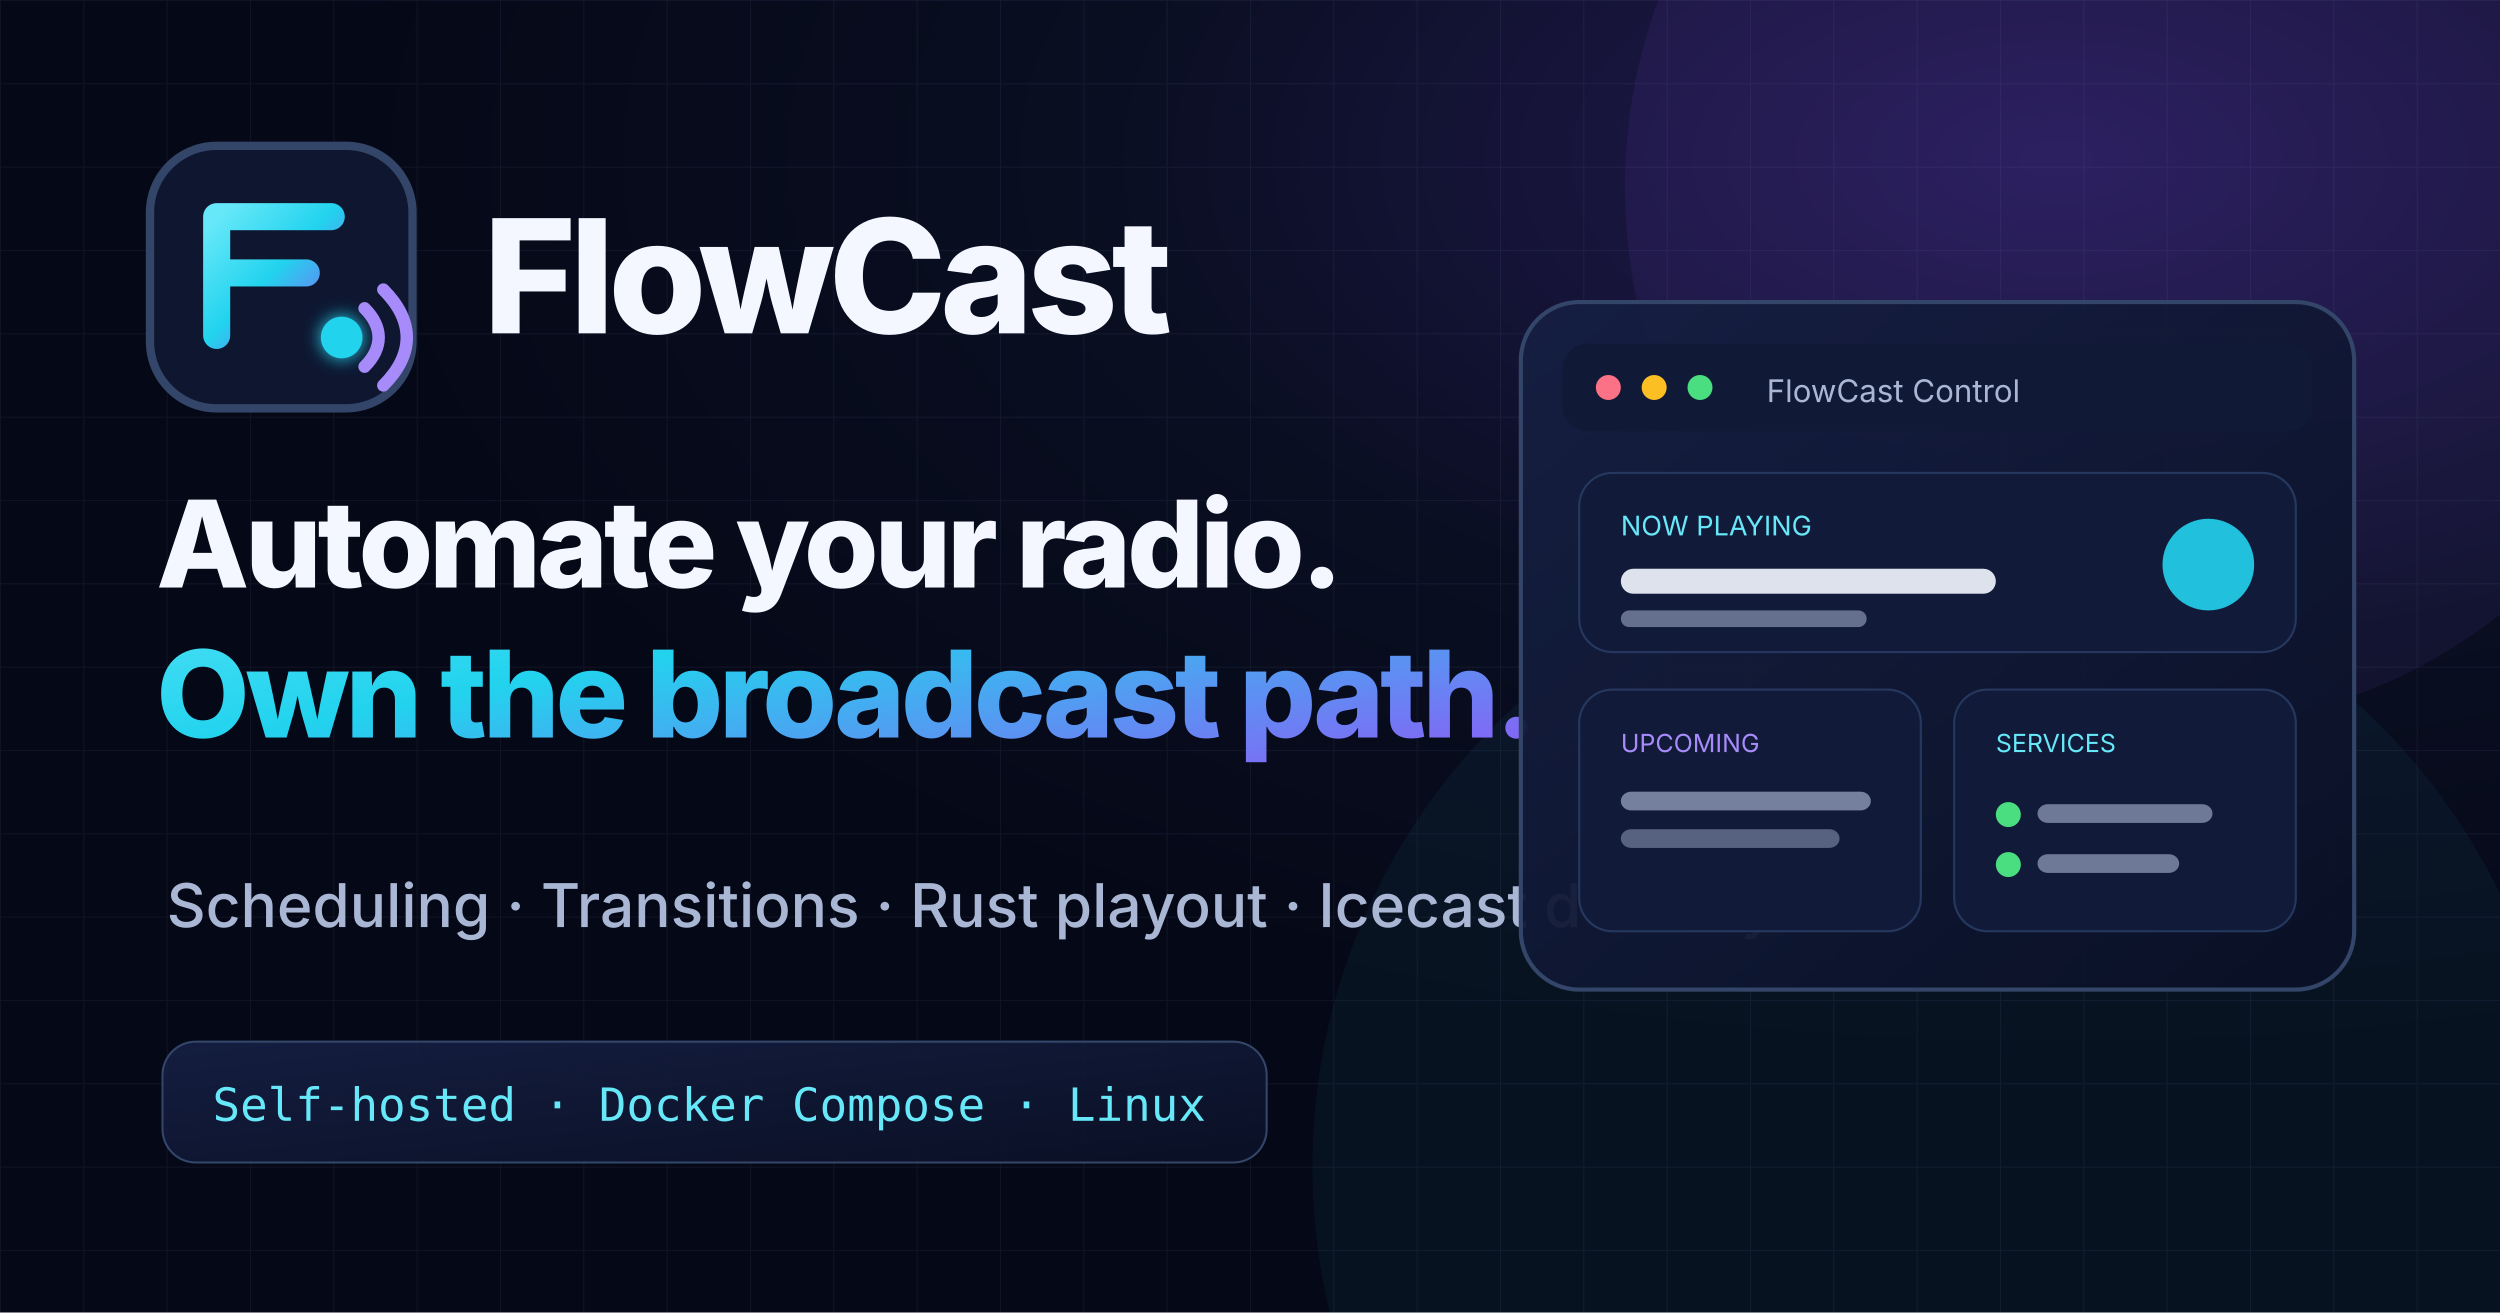
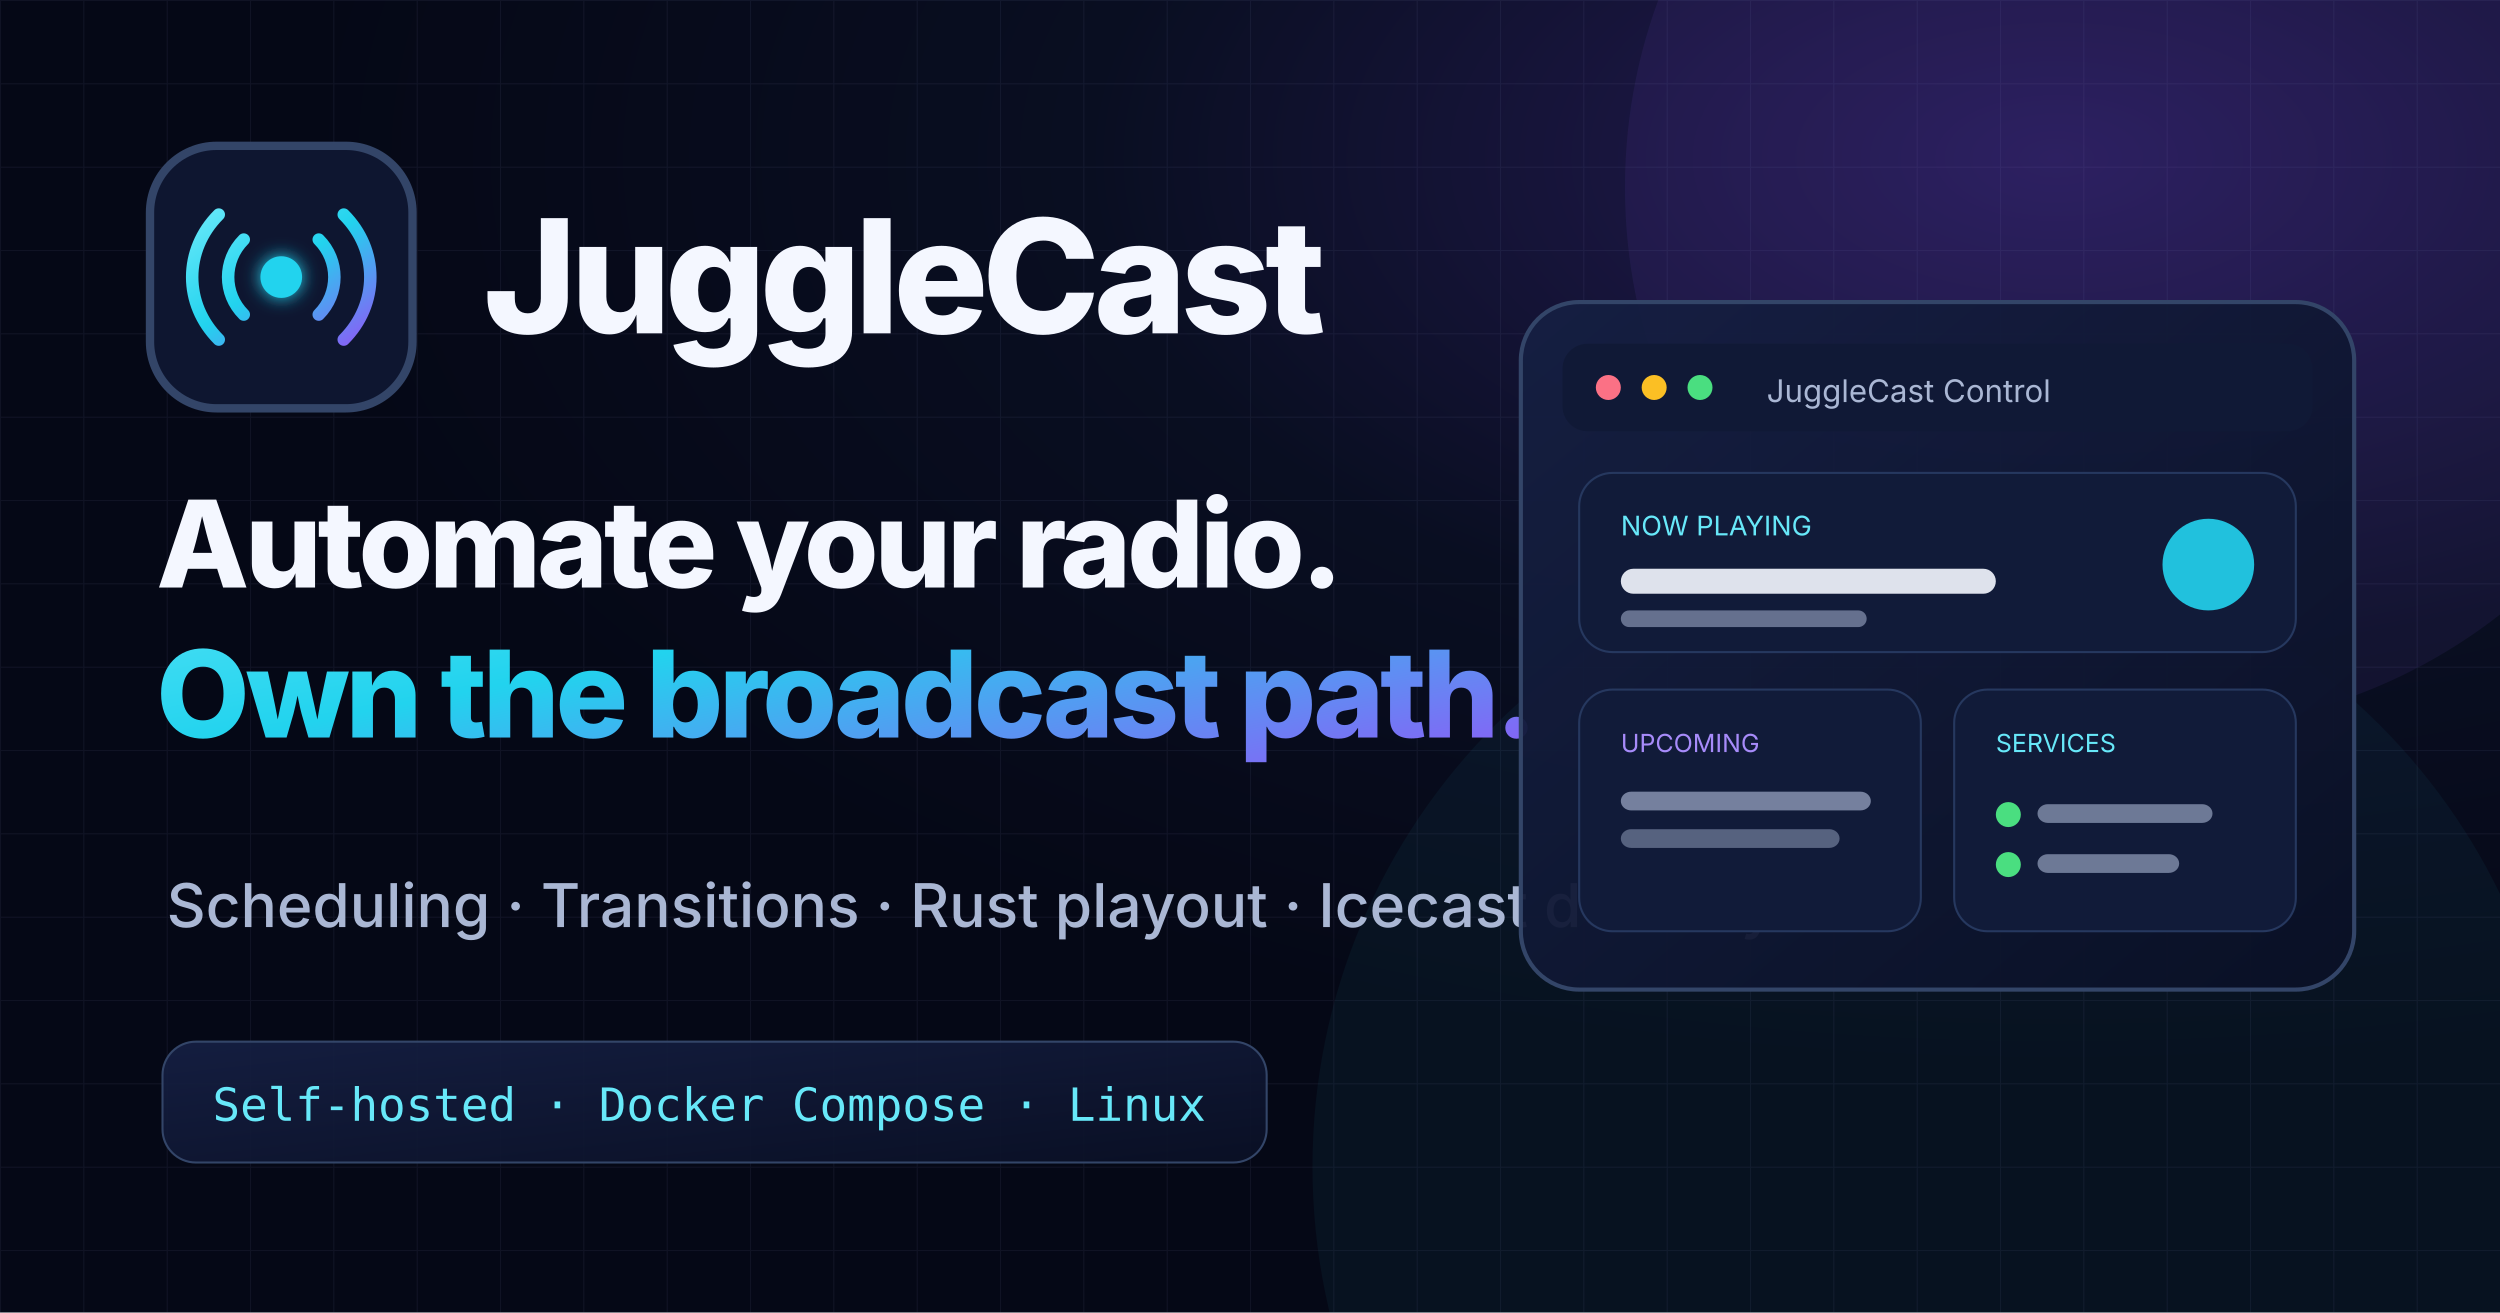
<svg xmlns="http://www.w3.org/2000/svg" width="1200" height="630" viewBox="0 0 1200 630" role="img" aria-labelledby="title desc">
  <defs>
    <linearGradient id="fc-gradient" x1="0" y1="0" x2="1" y2="1">
      <stop offset="0%" stop-color="#67E8F9" />
      <stop offset="48%" stop-color="#22D3EE" />
      <stop offset="100%" stop-color="#8B5CF6" />
    </linearGradient>
    <filter id="fc-glow" x="-50%" y="-50%" width="200%" height="200%">
      <feGaussianBlur stdDeviation="4" result="blur" />
      <feMerge>
        <feMergeNode in="blur" />
        <feMergeNode in="SourceGraphic" />
      </feMerge>
    </filter>
    <radialGradient id="bg-a" cx="82%" cy="12%" r="70%">
      <stop offset="0%" stop-color="#251B55" />
      <stop offset="55%" stop-color="#090E21" />
      <stop offset="100%" stop-color="#050816" />
    </radialGradient>
    <linearGradient id="panel" x1="0" y1="0" x2="1" y2="1">
      <stop stop-color="#151F42" stop-opacity=".95" />
      <stop offset="1" stop-color="#0A1025" stop-opacity=".95" />
    </linearGradient>
    <pattern id="grid" width="40" height="40" patternUnits="userSpaceOnUse">
      <path d="M40 0H0V40" fill="none" stroke="#8BA0CF" stroke-opacity=".08" stroke-width="1" />
    </pattern>
  </defs>
  <rect width="1200" height="630" fill="url(#bg-a)" />
  <rect width="1200" height="630" fill="url(#grid)" />
  <circle cx="1040" cy="90" r="260" fill="#8B5CF6" opacity=".08" />
  <circle cx="930" cy="560" r="300" fill="#22D3EE" opacity=".05" />
  <g transform="translate(72 70)">
    <rect x="0" y="0" width="126" height="126" rx="32" fill="#0E1630" stroke="#334568" stroke-width="4" />
-     <path d="M32 91V34h55M32 61h43" fill="none" stroke="url(#fc-gradient)" stroke-width="13" stroke-linecap="round" stroke-linejoin="round" />
-     <circle cx="92" cy="92" r="10" fill="#22D3EE" filter="url(#fc-glow)" />
-     <path d="M103 78c9 9 9 19 0 28M112 69c15 15 15 31 0 46" fill="none" stroke="#A78BFA" stroke-width="6" stroke-linecap="round" />
+     <circle cx="63" cy="63" r="10" fill="#22D3EE" filter="url(#fc-glow)" />
+     <path d="M45 45c-10 10-10 26 0 36M81 45c10 10 10 26 0 36M33 33c-17 17-17 43 0 60M93 33c17 17 17 43 0 60" fill="none" stroke="url(#fc-gradient)" stroke-width="6" stroke-linecap="round" />
  </g>
-   <text x="232" y="160" font-family="Inter,Segoe UI,Arial,sans-serif" font-size="76" font-weight="800" letter-spacing="-3" fill="#F4F7FF">FlowCast</text>
+   <text x="232" y="160" font-family="Inter,Segoe UI,Arial,sans-serif" font-size="76" font-weight="800" letter-spacing="-3" fill="#F4F7FF">JuggleCast</text>
  <text x="75" y="282" font-family="Inter,Segoe UI,Arial,sans-serif" font-size="58" font-weight="800" letter-spacing="-2" fill="#F4F7FF">
    <tspan x="75" dy="0">Automate your radio.</tspan>
    <tspan x="75" dy="72" fill="url(#fc-gradient)">Own the broadcast path.</tspan>
  </text>
  <text x="80" y="445" font-family="Inter,Segoe UI,Arial,sans-serif" font-size="29" font-weight="500" fill="#AAB7D4">
  Scheduling · Transitions · Rust playout · Icecast delivery
</text>
  <g transform="translate(78 500)">
    <rect width="530" height="58" rx="16" fill="url(#panel)" stroke="#334568" />
    <text x="24" y="38" font-family="ui-monospace,SFMono-Regular,Consolas,monospace" font-size="22" fill="#67E8F9">Self-hosted · Docker Compose · Linux</text>
  </g>
  <g transform="translate(730 145)">
    <rect width="400" height="330" rx="28" fill="url(#panel)" stroke="#334568" stroke-width="2" />
    <rect x="20" y="20" width="360" height="42" rx="12" fill="#101936" />
    <circle cx="42" cy="41" r="6" fill="#FB7185" />
    <circle cx="64" cy="41" r="6" fill="#FBBF24" />
    <circle cx="86" cy="41" r="6" fill="#4ADE80" />
-     <text x="118" y="48" font-family="Inter,Segoe UI,Arial,sans-serif" font-size="15" fill="#AAB7D4">FlowCast Control</text>
+     <text x="118" y="48" font-family="Inter,Segoe UI,Arial,sans-serif" font-size="15" fill="#AAB7D4">JuggleCast Control</text>
    <rect x="28" y="82" width="344" height="86" rx="16" fill="#111B39" stroke="#26385F" />
    <text x="48" y="112" font-family="Inter,Segoe UI,Arial,sans-serif" font-size="13" fill="#67E8F9">NOW PLAYING</text>
    <rect x="48" y="128" width="180" height="12" rx="6" fill="#F4F7FF" opacity=".9" />
    <rect x="48" y="148" width="118" height="8" rx="4" fill="#AAB7D4" opacity=".55" />
    <circle cx="330" cy="126" r="22" fill="#22D3EE" opacity=".9" />
    <rect x="28" y="186" width="164" height="116" rx="16" fill="#111B39" stroke="#26385F" />
    <rect x="208" y="186" width="164" height="116" rx="16" fill="#111B39" stroke="#26385F" />
    <text x="48" y="216" font-family="Inter,Segoe UI,Arial,sans-serif" font-size="12" fill="#A78BFA">UPCOMING</text>
    <text x="228" y="216" font-family="Inter,Segoe UI,Arial,sans-serif" font-size="12" fill="#67E8F9">SERVICES</text>
    <rect x="48" y="235" width="120" height="9" rx="5" fill="#AAB7D4" opacity=".65" />
    <rect x="48" y="253" width="105" height="9" rx="5" fill="#AAB7D4" opacity=".45" />
    <circle cx="234" cy="246" r="6" fill="#4ADE80" />
    <rect x="248" y="241" width="84" height="9" rx="5" fill="#AAB7D4" opacity=".6" />
    <circle cx="234" cy="270" r="6" fill="#4ADE80" />
    <rect x="248" y="265" width="68" height="9" rx="5" fill="#AAB7D4" opacity=".6" />
  </g>
</svg>
